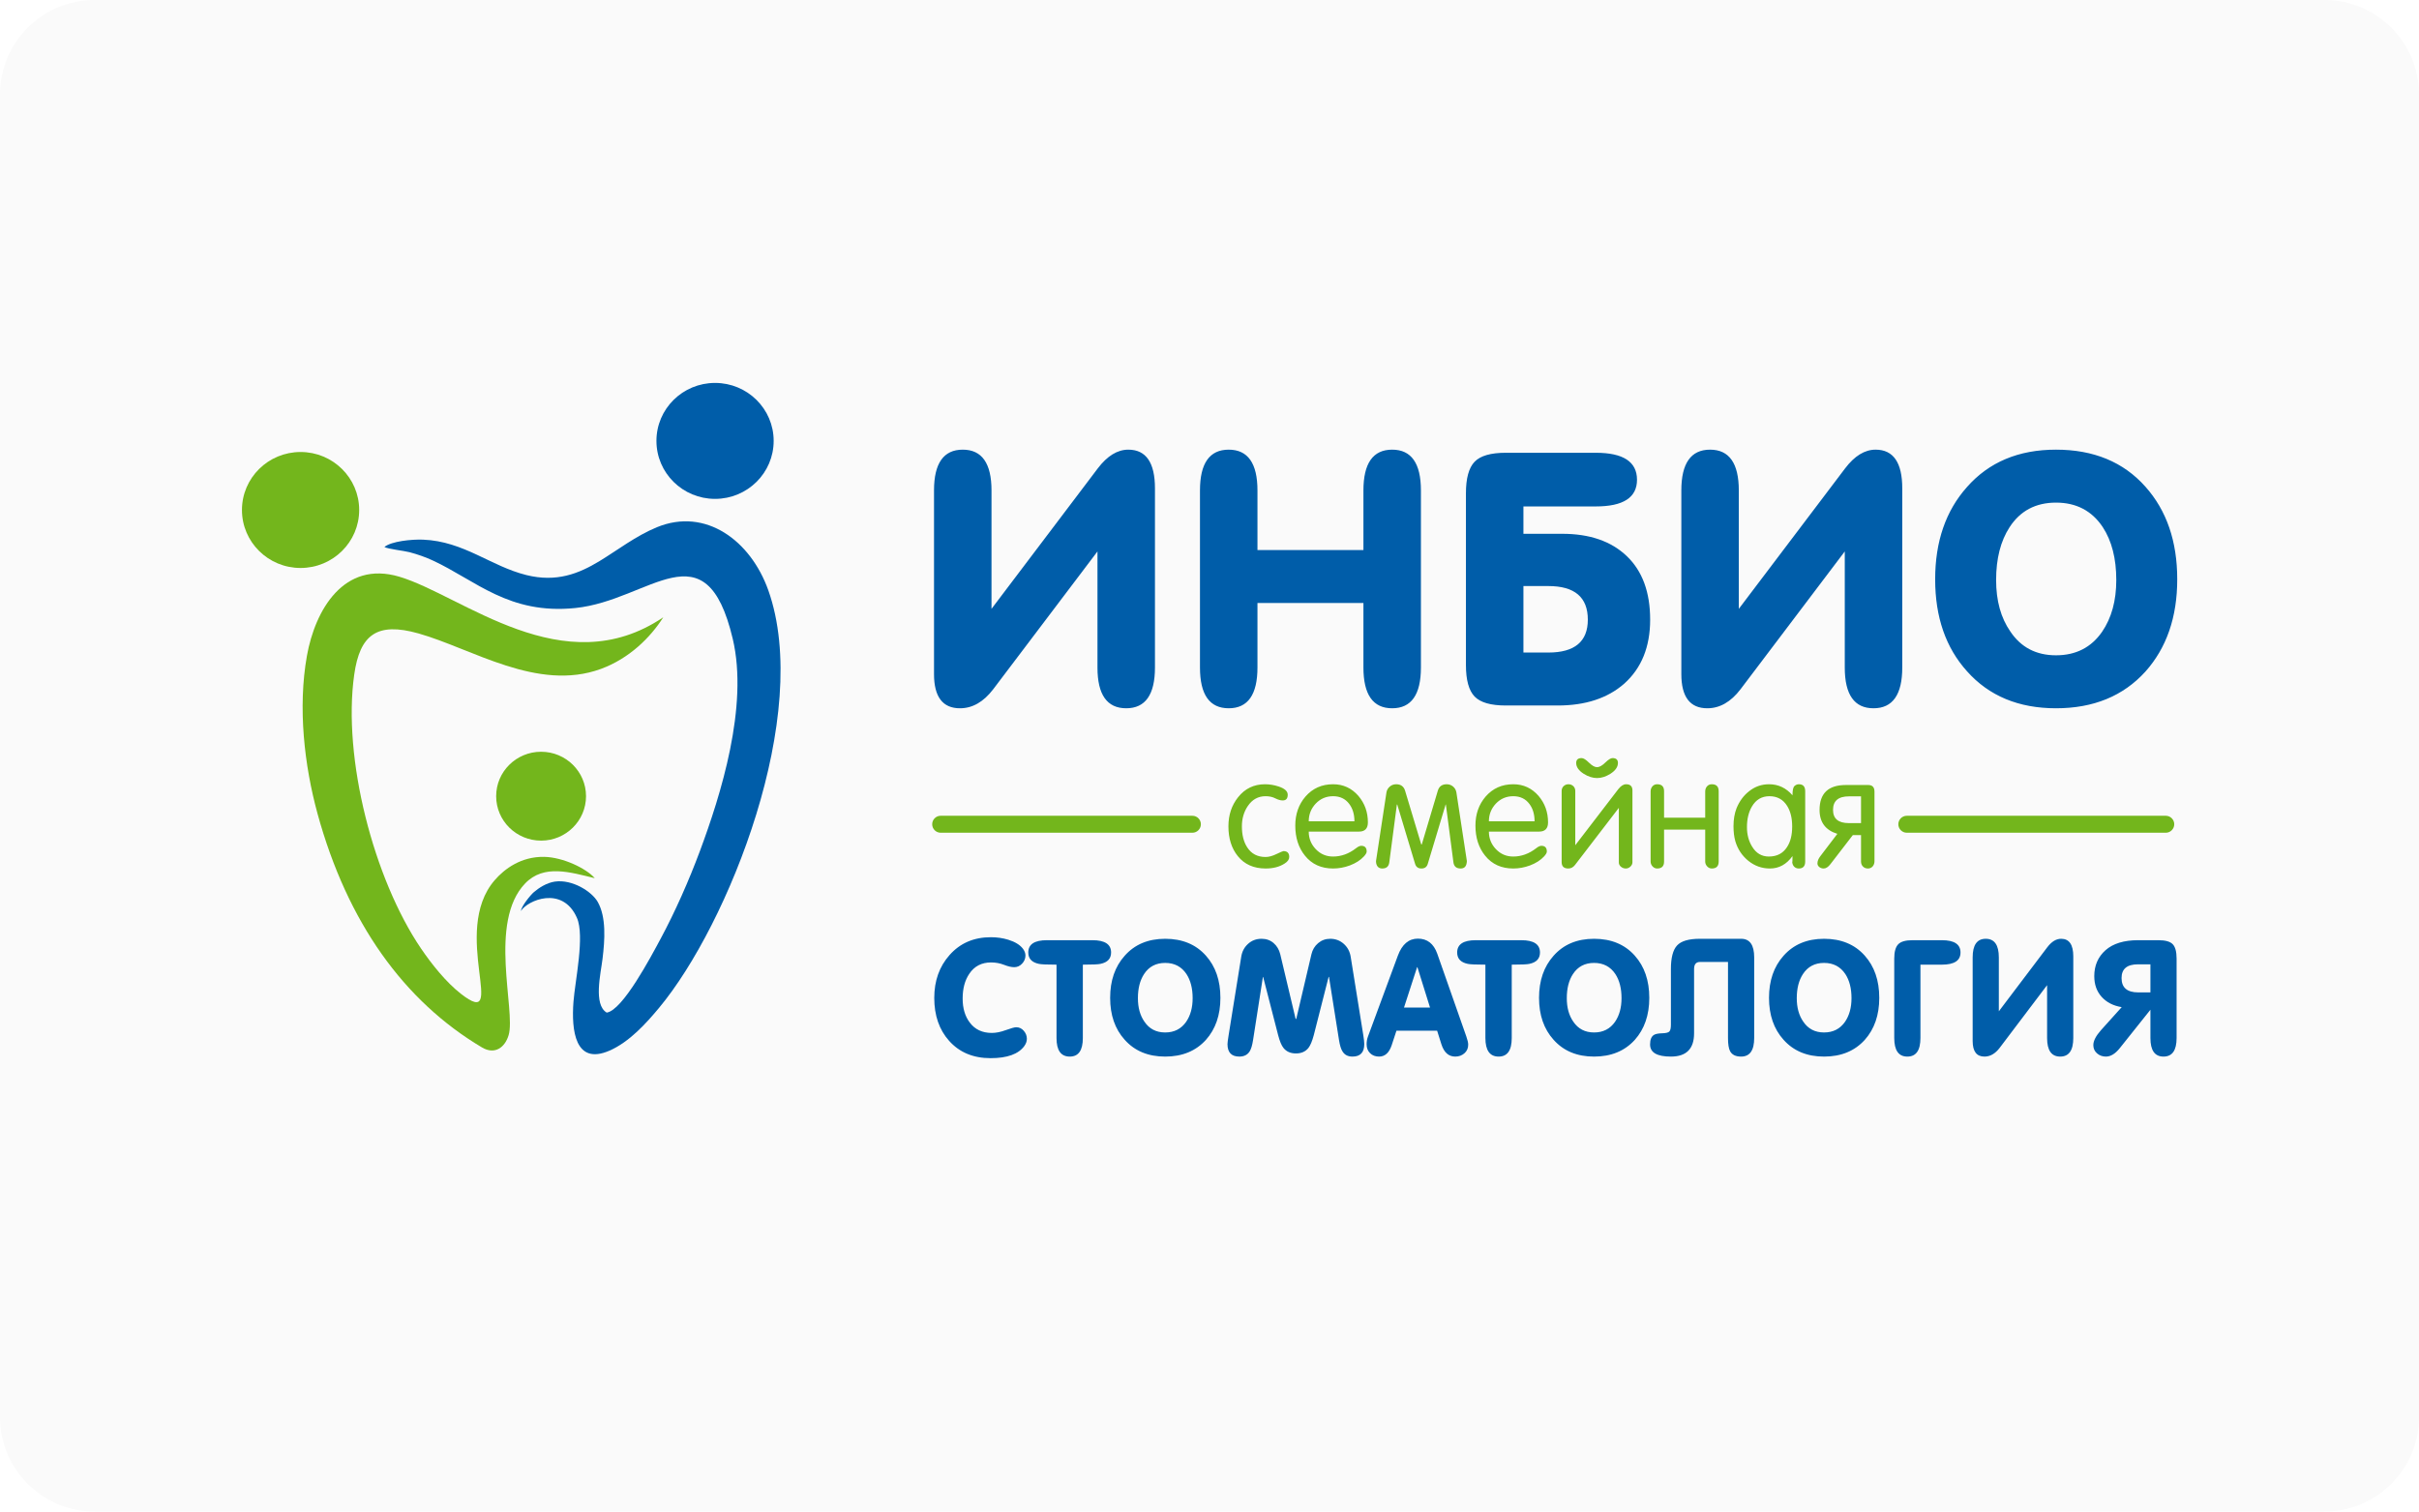
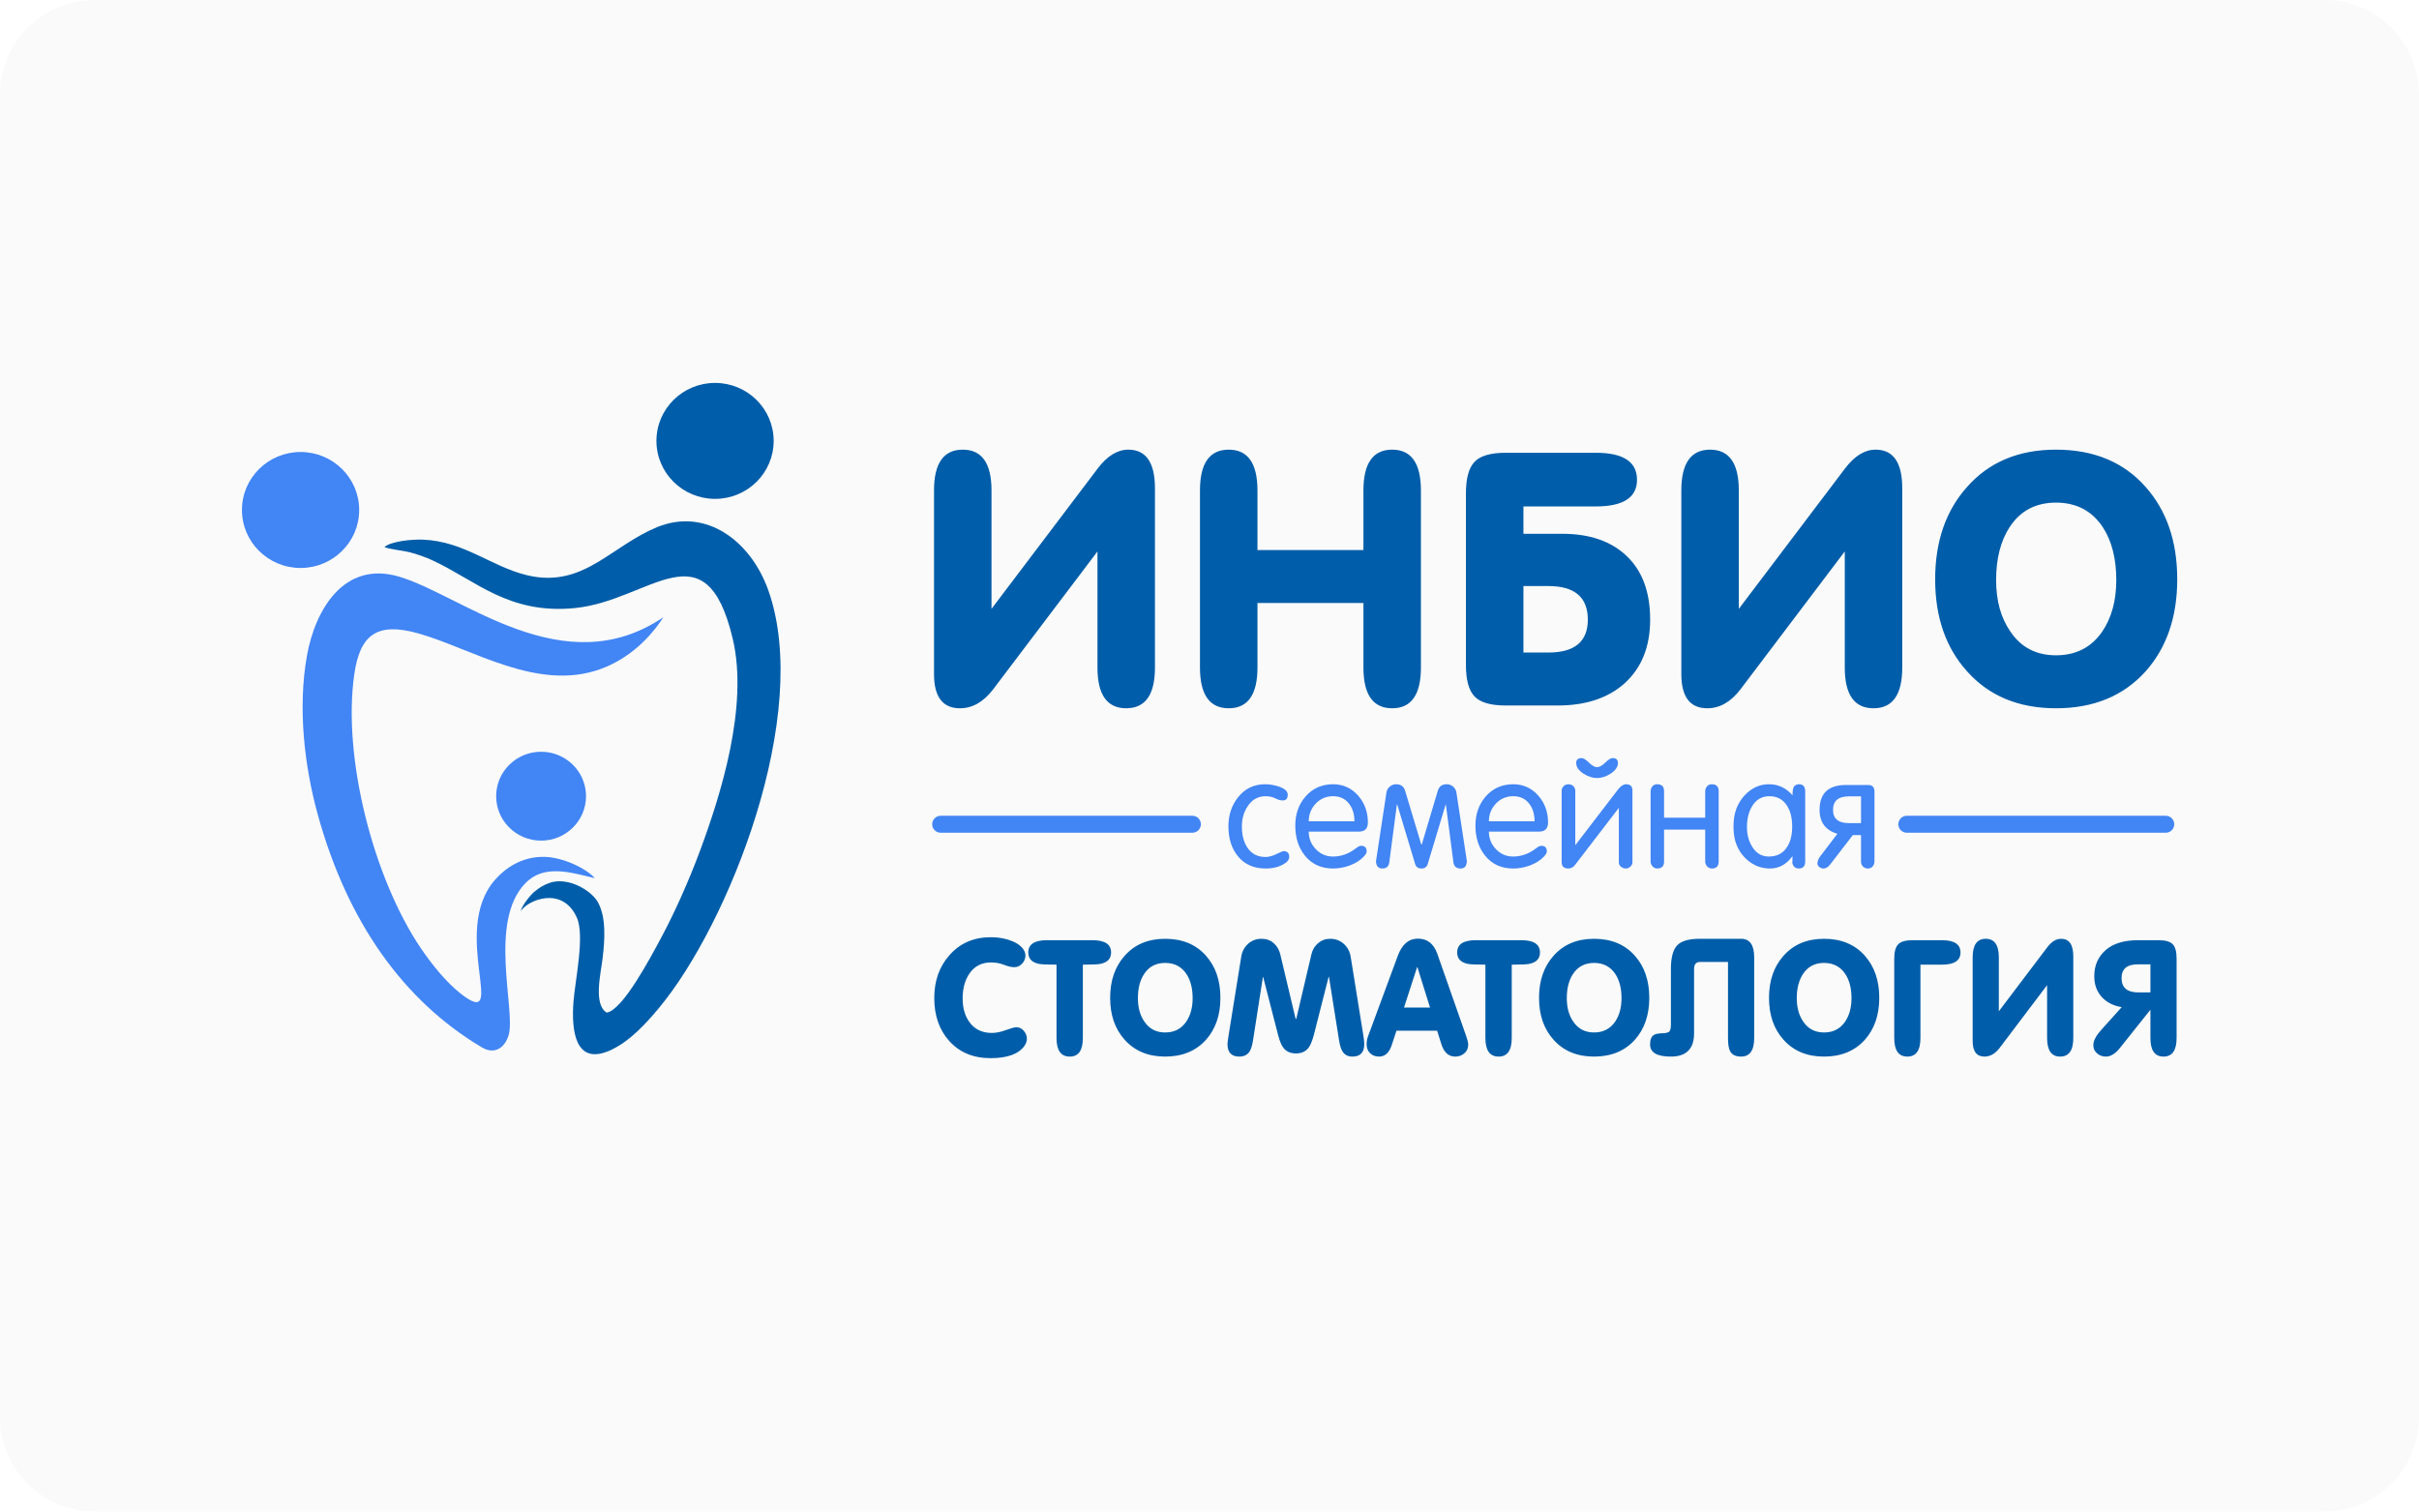
<svg xmlns="http://www.w3.org/2000/svg" width="128" height="80" viewBox="0 0 128 80" fill="none">
  <rect width="128" height="80" rx="5" fill="black" fill-opacity="0.02" />
-   <path fill-rule="evenodd" clip-rule="evenodd" d="M15.905 23.923C17.617 23.923 19.006 25.297 19.006 26.992C19.006 28.687 17.617 30.061 15.905 30.061C14.191 30.061 12.803 28.687 12.803 26.992C12.803 25.297 14.191 23.923 15.905 23.923ZM28.632 39.788C29.945 39.788 31.009 40.841 31.009 42.14C31.009 43.439 29.945 44.492 28.632 44.492C27.319 44.492 26.254 43.439 26.254 42.14C26.254 40.841 27.319 39.788 28.632 39.788ZM31.472 46.479C31.028 45.968 29.795 45.368 28.79 45.351C27.568 45.331 26.692 45.989 26.176 46.586C23.8 49.328 26.955 54.604 24.387 52.597C23.596 51.978 22.839 51.027 22.275 50.197C19.778 46.517 18.116 40.125 18.744 35.703C19.043 33.593 19.946 32.905 22.145 33.526C24.977 34.327 28.44 36.63 31.793 35.405C33.296 34.855 34.415 33.745 35.098 32.67C29.818 36.244 24.474 31.52 21.129 30.523C18.194 29.649 16.674 32.285 16.241 34.708C15.751 37.457 16.104 40.518 16.802 43.067C18.382 48.827 21.375 52.985 25.5 55.436C26.198 55.851 26.73 55.419 26.916 54.779C27.297 53.472 25.823 48.801 27.789 46.756C28.781 45.724 30.172 46.166 31.472 46.479Z" fill="#73B61C" />
+   <path fill-rule="evenodd" clip-rule="evenodd" d="M15.905 23.923C17.617 23.923 19.006 25.297 19.006 26.992C19.006 28.687 17.617 30.061 15.905 30.061C14.191 30.061 12.803 28.687 12.803 26.992C12.803 25.297 14.191 23.923 15.905 23.923ZM28.632 39.788C29.945 39.788 31.009 40.841 31.009 42.14C31.009 43.439 29.945 44.492 28.632 44.492C27.319 44.492 26.254 43.439 26.254 42.14C26.254 40.841 27.319 39.788 28.632 39.788ZM31.472 46.479C31.028 45.968 29.795 45.368 28.79 45.351C27.568 45.331 26.692 45.989 26.176 46.586C23.8 49.328 26.955 54.604 24.387 52.597C23.596 51.978 22.839 51.027 22.275 50.197C19.778 46.517 18.116 40.125 18.744 35.703C19.043 33.593 19.946 32.905 22.145 33.526C24.977 34.327 28.44 36.63 31.793 35.405C33.296 34.855 34.415 33.745 35.098 32.67C29.818 36.244 24.474 31.52 21.129 30.523C18.194 29.649 16.674 32.285 16.241 34.708C15.751 37.457 16.104 40.518 16.802 43.067C18.382 48.827 21.375 52.985 25.5 55.436C26.198 55.851 26.73 55.419 26.916 54.779C27.297 53.472 25.823 48.801 27.789 46.756C28.781 45.724 30.172 46.166 31.472 46.479Z" fill="#4285F4" />
  <path fill-rule="evenodd" clip-rule="evenodd" d="M37.837 20.267C39.549 20.267 40.938 21.64 40.938 23.335C40.938 25.031 39.549 26.404 37.837 26.404C36.123 26.404 34.735 25.031 34.735 23.335C34.735 21.64 36.123 20.267 37.837 20.267ZM20.341 28.95C20.539 29.063 21.374 29.147 21.671 29.226C22.122 29.347 22.528 29.491 22.92 29.674C25.176 30.722 26.932 32.539 30.441 32.181C34.397 31.777 37.344 27.774 38.773 33.811C39.619 37.386 38.134 42.09 37.035 45.044C36.45 46.616 35.718 48.267 34.962 49.674C34.439 50.648 32.947 53.474 32.104 53.594C31.388 53.174 31.789 51.522 31.883 50.745C32.005 49.745 32.086 48.539 31.627 47.733C31.315 47.185 30.281 46.528 29.361 46.66C28.918 46.724 28.507 46.998 28.246 47.221C28.082 47.361 27.596 47.946 27.56 48.222C27.896 47.654 29.765 46.845 30.528 48.579C30.951 49.538 30.43 51.906 30.345 53.02C30.23 54.538 30.431 56.394 32.244 55.61C33.305 55.151 34.204 54.147 34.872 53.345C38.554 48.922 42.986 37.815 40.655 31.243C39.725 28.622 37.347 26.842 34.761 27.904C33.643 28.364 32.681 29.115 31.723 29.697C30.623 30.365 29.448 30.831 27.856 30.437C25.964 29.968 24.552 28.65 22.388 28.562C21.786 28.538 20.711 28.645 20.341 28.95Z" fill="#005DA9" />
-   <path fill-rule="evenodd" clip-rule="evenodd" d="M100.898 43.176H114.601C114.847 43.176 115.049 43.378 115.049 43.625C115.049 43.872 114.847 44.074 114.601 44.074H100.898C100.651 44.074 100.449 43.872 100.449 43.625C100.449 43.379 100.651 43.176 100.898 43.176ZM49.775 43.176H63.095C63.342 43.176 63.544 43.378 63.544 43.625C63.544 43.872 63.342 44.074 63.095 44.074H49.775C49.528 44.074 49.326 43.872 49.326 43.625C49.326 43.379 49.528 43.176 49.775 43.176ZM65.001 43.737C65.001 43.136 65.172 42.621 65.513 42.195C65.876 41.738 66.351 41.508 66.938 41.508C67.178 41.508 67.418 41.548 67.659 41.627C67.979 41.733 68.139 41.878 68.139 42.063C68.139 42.265 68.051 42.365 67.873 42.365C67.756 42.365 67.625 42.327 67.48 42.253C67.336 42.178 67.165 42.141 66.966 42.141C66.575 42.141 66.262 42.314 66.027 42.661C65.818 42.97 65.714 43.328 65.714 43.733C65.714 44.187 65.807 44.558 65.995 44.846C66.214 45.188 66.538 45.358 66.966 45.358C67.137 45.358 67.331 45.306 67.544 45.202C67.759 45.098 67.882 45.046 67.913 45.046C68.118 45.046 68.219 45.15 68.219 45.358C68.219 45.486 68.139 45.601 67.979 45.702C67.707 45.879 67.371 45.967 66.97 45.967C66.341 45.967 65.85 45.748 65.498 45.312C65.167 44.901 65.001 44.376 65.001 43.737ZM70.536 45.334C70.968 45.334 71.375 45.188 71.755 44.893C71.862 44.809 71.953 44.766 72.028 44.766C72.221 44.766 72.317 44.867 72.317 45.07C72.317 45.134 72.269 45.219 72.173 45.326C71.986 45.529 71.735 45.689 71.421 45.807C71.132 45.913 70.839 45.967 70.54 45.967C69.91 45.967 69.414 45.74 69.051 45.288C68.71 44.866 68.539 44.337 68.539 43.697C68.539 43.09 68.718 42.58 69.075 42.163C69.454 41.727 69.942 41.508 70.54 41.508C71.074 41.508 71.519 41.712 71.877 42.122C72.213 42.517 72.381 42.984 72.381 43.527C72.381 43.851 72.224 44.014 71.908 44.014H69.251C69.251 44.374 69.376 44.685 69.625 44.945C69.873 45.205 70.177 45.334 70.536 45.334ZM69.251 43.469H71.669C71.669 43.1 71.578 42.794 71.395 42.551C71.191 42.278 70.906 42.141 70.54 42.141C70.176 42.141 69.869 42.272 69.622 42.531C69.376 42.793 69.251 43.105 69.251 43.469ZM75.215 45.967C75.038 45.967 74.926 45.884 74.878 45.718L73.934 42.581H73.915L73.514 45.638C73.487 45.857 73.363 45.967 73.143 45.967C72.967 45.967 72.859 45.874 72.821 45.692C72.811 45.63 72.808 45.586 72.813 45.558L73.365 41.932C73.387 41.812 73.446 41.711 73.542 41.63C73.638 41.548 73.75 41.508 73.878 41.508C74.123 41.508 74.281 41.623 74.35 41.852L75.205 44.694L75.232 44.696L76.082 41.846C76.151 41.62 76.307 41.508 76.553 41.508C76.68 41.508 76.791 41.548 76.887 41.628C76.983 41.708 77.042 41.812 77.064 41.939L77.616 45.558C77.621 45.58 77.618 45.617 77.608 45.67C77.581 45.868 77.474 45.967 77.29 45.967C77.062 45.967 76.935 45.857 76.907 45.64L76.507 42.582L76.495 42.581L75.551 45.718C75.503 45.884 75.391 45.967 75.215 45.967ZM80.069 45.334C80.501 45.334 80.908 45.188 81.288 44.893C81.395 44.809 81.486 44.766 81.56 44.766C81.754 44.766 81.85 44.867 81.85 45.07C81.85 45.134 81.802 45.219 81.706 45.326C81.519 45.529 81.268 45.689 80.953 45.807C80.665 45.913 80.372 45.967 80.073 45.967C79.443 45.967 78.947 45.74 78.584 45.288C78.243 44.866 78.072 44.337 78.072 43.697C78.072 43.09 78.251 42.58 78.608 42.163C78.987 41.727 79.475 41.508 80.073 41.508C80.607 41.508 81.052 41.712 81.41 42.122C81.746 42.517 81.914 42.984 81.914 43.527C81.914 43.851 81.757 44.014 81.44 44.014H78.784C78.784 44.374 78.909 44.685 79.158 44.945C79.406 45.205 79.71 45.334 80.069 45.334ZM78.784 43.469H81.201C81.201 43.1 81.111 42.794 80.928 42.551C80.724 42.278 80.439 42.141 80.073 42.141C79.709 42.141 79.402 42.272 79.155 42.531C78.909 42.793 78.784 43.105 78.784 43.469ZM83.355 44.735L85.638 41.759C85.772 41.592 85.907 41.508 86.045 41.508C86.268 41.508 86.38 41.618 86.38 41.837V45.63C86.38 45.721 86.344 45.8 86.272 45.867C86.2 45.933 86.119 45.967 86.028 45.967C85.932 45.967 85.847 45.936 85.772 45.874C85.697 45.813 85.66 45.737 85.66 45.647V42.757L83.339 45.782C83.243 45.905 83.125 45.967 82.987 45.967C82.752 45.967 82.634 45.855 82.634 45.63V41.86C82.634 41.759 82.669 41.675 82.738 41.608C82.808 41.542 82.893 41.508 82.995 41.508C83.096 41.508 83.181 41.542 83.251 41.608C83.32 41.675 83.355 41.759 83.355 41.86V44.735ZM83.403 40.38C83.403 40.209 83.499 40.123 83.691 40.123C83.787 40.123 83.916 40.203 84.079 40.364C84.242 40.524 84.385 40.604 84.507 40.604C84.63 40.604 84.774 40.524 84.939 40.364C85.105 40.203 85.233 40.123 85.324 40.123C85.516 40.123 85.612 40.209 85.612 40.38C85.612 40.593 85.478 40.785 85.212 40.956C84.972 41.105 84.737 41.18 84.507 41.18C84.278 41.18 84.043 41.105 83.803 40.956C83.536 40.785 83.403 40.593 83.403 40.38ZM90.23 43.909H88.053V45.6C88.053 45.844 87.932 45.967 87.689 45.967C87.594 45.967 87.513 45.929 87.443 45.855C87.376 45.78 87.341 45.694 87.341 45.598V41.891C87.341 41.786 87.373 41.695 87.436 41.62C87.499 41.546 87.584 41.508 87.689 41.508C87.932 41.508 88.053 41.631 88.053 41.875V43.277H90.23V41.891C90.23 41.784 90.262 41.694 90.325 41.62C90.389 41.546 90.473 41.508 90.578 41.508C90.821 41.508 90.943 41.631 90.943 41.876V45.598C90.943 45.844 90.821 45.967 90.578 45.967C90.484 45.967 90.402 45.929 90.333 45.855C90.265 45.781 90.23 45.696 90.23 45.6V43.909ZM92.439 43.777C92.439 44.17 92.53 44.514 92.713 44.81C92.926 45.16 93.221 45.334 93.596 45.334C94.024 45.334 94.346 45.167 94.559 44.834C94.742 44.558 94.832 44.195 94.832 43.745C94.832 43.305 94.745 42.942 94.567 42.657C94.354 42.313 94.04 42.141 93.628 42.141C93.226 42.141 92.918 42.321 92.705 42.681C92.527 42.982 92.439 43.348 92.439 43.777ZM94.849 42.093C94.849 41.83 94.883 41.666 94.953 41.603C95.022 41.54 95.099 41.508 95.185 41.508C95.409 41.508 95.521 41.631 95.521 41.876V45.598C95.521 45.844 95.407 45.967 95.181 45.967C95.089 45.967 95.011 45.937 94.946 45.879C94.881 45.82 94.843 45.732 94.832 45.614C94.843 45.663 94.849 45.561 94.849 45.31C94.532 45.748 94.135 45.967 93.657 45.967C93.229 45.967 92.846 45.831 92.511 45.56C92.177 45.288 91.947 44.941 91.823 44.52C91.759 44.296 91.727 44.033 91.727 43.73C91.727 43.372 91.78 43.056 91.888 42.778C92.043 42.401 92.266 42.099 92.555 41.876C92.861 41.631 93.213 41.508 93.609 41.508C94.098 41.508 94.511 41.703 94.849 42.093ZM98.859 41.548C99.077 41.548 99.187 41.666 99.187 41.901V45.583C99.187 45.689 99.155 45.78 99.092 45.855C99.028 45.929 98.944 45.967 98.839 45.967C98.733 45.967 98.647 45.932 98.577 45.862C98.509 45.793 98.475 45.705 98.475 45.598V44.198H98.042L96.858 45.734C96.74 45.889 96.62 45.967 96.498 45.967C96.412 45.967 96.336 45.941 96.269 45.891C96.203 45.84 96.169 45.775 96.169 45.696C96.169 45.573 96.221 45.445 96.324 45.312L97.223 44.132C96.595 43.94 96.281 43.519 96.281 42.868C96.281 41.989 96.746 41.548 97.674 41.548H98.859ZM98.475 43.565V42.149H97.835C97.274 42.149 96.994 42.388 96.994 42.865C96.994 43.332 97.274 43.565 97.835 43.565H98.475Z" fill="#73B61C" />
+   <path fill-rule="evenodd" clip-rule="evenodd" d="M100.898 43.176H114.601C114.847 43.176 115.049 43.378 115.049 43.625C115.049 43.872 114.847 44.074 114.601 44.074H100.898C100.651 44.074 100.449 43.872 100.449 43.625C100.449 43.379 100.651 43.176 100.898 43.176ZM49.775 43.176H63.095C63.342 43.176 63.544 43.378 63.544 43.625C63.544 43.872 63.342 44.074 63.095 44.074H49.775C49.528 44.074 49.326 43.872 49.326 43.625C49.326 43.379 49.528 43.176 49.775 43.176ZM65.001 43.737C65.001 43.136 65.172 42.621 65.513 42.195C65.876 41.738 66.351 41.508 66.938 41.508C67.178 41.508 67.418 41.548 67.659 41.627C67.979 41.733 68.139 41.878 68.139 42.063C68.139 42.265 68.051 42.365 67.873 42.365C67.756 42.365 67.625 42.327 67.48 42.253C67.336 42.178 67.165 42.141 66.966 42.141C66.575 42.141 66.262 42.314 66.027 42.661C65.818 42.97 65.714 43.328 65.714 43.733C65.714 44.187 65.807 44.558 65.995 44.846C66.214 45.188 66.538 45.358 66.966 45.358C67.137 45.358 67.331 45.306 67.544 45.202C67.759 45.098 67.882 45.046 67.913 45.046C68.118 45.046 68.219 45.15 68.219 45.358C68.219 45.486 68.139 45.601 67.979 45.702C67.707 45.879 67.371 45.967 66.97 45.967C66.341 45.967 65.85 45.748 65.498 45.312C65.167 44.901 65.001 44.376 65.001 43.737ZM70.536 45.334C70.968 45.334 71.375 45.188 71.755 44.893C71.862 44.809 71.953 44.766 72.028 44.766C72.221 44.766 72.317 44.867 72.317 45.07C72.317 45.134 72.269 45.219 72.173 45.326C71.986 45.529 71.735 45.689 71.421 45.807C71.132 45.913 70.839 45.967 70.54 45.967C69.91 45.967 69.414 45.74 69.051 45.288C68.71 44.866 68.539 44.337 68.539 43.697C68.539 43.09 68.718 42.58 69.075 42.163C69.454 41.727 69.942 41.508 70.54 41.508C71.074 41.508 71.519 41.712 71.877 42.122C72.213 42.517 72.381 42.984 72.381 43.527C72.381 43.851 72.224 44.014 71.908 44.014H69.251C69.251 44.374 69.376 44.685 69.625 44.945C69.873 45.205 70.177 45.334 70.536 45.334ZM69.251 43.469H71.669C71.669 43.1 71.578 42.794 71.395 42.551C71.191 42.278 70.906 42.141 70.54 42.141C70.176 42.141 69.869 42.272 69.622 42.531C69.376 42.793 69.251 43.105 69.251 43.469ZM75.215 45.967C75.038 45.967 74.926 45.884 74.878 45.718L73.934 42.581H73.915L73.514 45.638C73.487 45.857 73.363 45.967 73.143 45.967C72.967 45.967 72.859 45.874 72.821 45.692C72.811 45.63 72.808 45.586 72.813 45.558L73.365 41.932C73.387 41.812 73.446 41.711 73.542 41.63C73.638 41.548 73.75 41.508 73.878 41.508C74.123 41.508 74.281 41.623 74.35 41.852L75.205 44.694L75.232 44.696L76.082 41.846C76.151 41.62 76.307 41.508 76.553 41.508C76.68 41.508 76.791 41.548 76.887 41.628C76.983 41.708 77.042 41.812 77.064 41.939L77.616 45.558C77.621 45.58 77.618 45.617 77.608 45.67C77.581 45.868 77.474 45.967 77.29 45.967C77.062 45.967 76.935 45.857 76.907 45.64L76.507 42.582L76.495 42.581L75.551 45.718C75.503 45.884 75.391 45.967 75.215 45.967ZM80.069 45.334C80.501 45.334 80.908 45.188 81.288 44.893C81.395 44.809 81.486 44.766 81.56 44.766C81.754 44.766 81.85 44.867 81.85 45.07C81.85 45.134 81.802 45.219 81.706 45.326C81.519 45.529 81.268 45.689 80.953 45.807C80.665 45.913 80.372 45.967 80.073 45.967C79.443 45.967 78.947 45.74 78.584 45.288C78.243 44.866 78.072 44.337 78.072 43.697C78.072 43.09 78.251 42.58 78.608 42.163C78.987 41.727 79.475 41.508 80.073 41.508C80.607 41.508 81.052 41.712 81.41 42.122C81.746 42.517 81.914 42.984 81.914 43.527C81.914 43.851 81.757 44.014 81.44 44.014H78.784C78.784 44.374 78.909 44.685 79.158 44.945C79.406 45.205 79.71 45.334 80.069 45.334ZM78.784 43.469H81.201C81.201 43.1 81.111 42.794 80.928 42.551C80.724 42.278 80.439 42.141 80.073 42.141C79.709 42.141 79.402 42.272 79.155 42.531C78.909 42.793 78.784 43.105 78.784 43.469ZM83.355 44.735L85.638 41.759C85.772 41.592 85.907 41.508 86.045 41.508C86.268 41.508 86.38 41.618 86.38 41.837V45.63C86.38 45.721 86.344 45.8 86.272 45.867C86.2 45.933 86.119 45.967 86.028 45.967C85.932 45.967 85.847 45.936 85.772 45.874C85.697 45.813 85.66 45.737 85.66 45.647V42.757L83.339 45.782C83.243 45.905 83.125 45.967 82.987 45.967C82.752 45.967 82.634 45.855 82.634 45.63V41.86C82.634 41.759 82.669 41.675 82.738 41.608C82.808 41.542 82.893 41.508 82.995 41.508C83.096 41.508 83.181 41.542 83.251 41.608C83.32 41.675 83.355 41.759 83.355 41.86V44.735ZM83.403 40.38C83.403 40.209 83.499 40.123 83.691 40.123C83.787 40.123 83.916 40.203 84.079 40.364C84.242 40.524 84.385 40.604 84.507 40.604C84.63 40.604 84.774 40.524 84.939 40.364C85.105 40.203 85.233 40.123 85.324 40.123C85.516 40.123 85.612 40.209 85.612 40.38C85.612 40.593 85.478 40.785 85.212 40.956C84.972 41.105 84.737 41.18 84.507 41.18C84.278 41.18 84.043 41.105 83.803 40.956C83.536 40.785 83.403 40.593 83.403 40.38ZM90.23 43.909H88.053V45.6C88.053 45.844 87.932 45.967 87.689 45.967C87.594 45.967 87.513 45.929 87.443 45.855C87.376 45.78 87.341 45.694 87.341 45.598V41.891C87.341 41.786 87.373 41.695 87.436 41.62C87.499 41.546 87.584 41.508 87.689 41.508C87.932 41.508 88.053 41.631 88.053 41.875V43.277H90.23V41.891C90.23 41.784 90.262 41.694 90.325 41.62C90.389 41.546 90.473 41.508 90.578 41.508C90.821 41.508 90.943 41.631 90.943 41.876V45.598C90.943 45.844 90.821 45.967 90.578 45.967C90.484 45.967 90.402 45.929 90.333 45.855C90.265 45.781 90.23 45.696 90.23 45.6V43.909ZM92.439 43.777C92.439 44.17 92.53 44.514 92.713 44.81C92.926 45.16 93.221 45.334 93.596 45.334C94.024 45.334 94.346 45.167 94.559 44.834C94.742 44.558 94.832 44.195 94.832 43.745C94.832 43.305 94.745 42.942 94.567 42.657C94.354 42.313 94.04 42.141 93.628 42.141C93.226 42.141 92.918 42.321 92.705 42.681C92.527 42.982 92.439 43.348 92.439 43.777ZM94.849 42.093C94.849 41.83 94.883 41.666 94.953 41.603C95.022 41.54 95.099 41.508 95.185 41.508C95.409 41.508 95.521 41.631 95.521 41.876V45.598C95.521 45.844 95.407 45.967 95.181 45.967C95.089 45.967 95.011 45.937 94.946 45.879C94.881 45.82 94.843 45.732 94.832 45.614C94.843 45.663 94.849 45.561 94.849 45.31C94.532 45.748 94.135 45.967 93.657 45.967C93.229 45.967 92.846 45.831 92.511 45.56C92.177 45.288 91.947 44.941 91.823 44.52C91.759 44.296 91.727 44.033 91.727 43.73C91.727 43.372 91.78 43.056 91.888 42.778C92.043 42.401 92.266 42.099 92.555 41.876C92.861 41.631 93.213 41.508 93.609 41.508C94.098 41.508 94.511 41.703 94.849 42.093ZM98.859 41.548C99.077 41.548 99.187 41.666 99.187 41.901V45.583C99.187 45.689 99.155 45.78 99.092 45.855C99.028 45.929 98.944 45.967 98.839 45.967C98.733 45.967 98.647 45.932 98.577 45.862C98.509 45.793 98.475 45.705 98.475 45.598V44.198H98.042L96.858 45.734C96.74 45.889 96.62 45.967 96.498 45.967C96.412 45.967 96.336 45.941 96.269 45.891C96.203 45.84 96.169 45.775 96.169 45.696C96.169 45.573 96.221 45.445 96.324 45.312L97.223 44.132C96.595 43.94 96.281 43.519 96.281 42.868C96.281 41.989 96.746 41.548 97.674 41.548H98.859ZM98.475 43.565V42.149H97.835C97.274 42.149 96.994 42.388 96.994 42.865C96.994 43.332 97.274 43.565 97.835 43.565H98.475Z" fill="#4285F4" />
  <path fill-rule="evenodd" clip-rule="evenodd" d="M52.416 56.005C51.498 56.005 50.766 55.699 50.221 55.087C49.698 54.503 49.436 53.746 49.436 52.817C49.436 51.91 49.706 51.153 50.246 50.547C50.802 49.918 51.531 49.604 52.433 49.604C52.755 49.604 53.061 49.648 53.351 49.737C53.712 49.849 53.971 50.007 54.127 50.213C54.216 50.33 54.261 50.45 54.261 50.572C54.261 50.733 54.202 50.877 54.085 51.002C53.968 51.127 53.829 51.19 53.668 51.19C53.518 51.19 53.337 51.148 53.125 51.064C52.914 50.981 52.686 50.939 52.441 50.939C51.94 50.939 51.556 51.139 51.289 51.54C51.055 51.885 50.938 52.322 50.938 52.85C50.938 53.368 51.064 53.791 51.314 54.119C51.587 54.486 51.976 54.67 52.483 54.67C52.705 54.67 52.953 54.62 53.225 54.52C53.498 54.42 53.682 54.369 53.776 54.369C53.932 54.369 54.064 54.432 54.173 54.557C54.281 54.682 54.336 54.823 54.336 54.979C54.336 55.112 54.291 55.24 54.202 55.363C53.89 55.791 53.295 56.005 52.416 56.005ZM58.072 29.186L52.556 36.479C52.043 37.151 51.457 37.487 50.797 37.487C49.881 37.487 49.423 36.882 49.423 35.676V25.958C49.423 24.52 49.93 23.799 50.944 23.799C51.958 23.799 52.465 24.52 52.465 25.961V32.225L58.09 24.788C58.591 24.129 59.129 23.799 59.703 23.799C60.643 23.799 61.114 24.483 61.114 25.848V35.328C61.114 36.766 60.607 37.487 59.593 37.487C58.579 37.487 58.072 36.769 58.072 35.331V29.186ZM66.538 31.916V35.325C66.538 36.766 66.031 37.487 65.017 37.487C64.003 37.487 63.496 36.766 63.496 35.328V25.958C63.496 24.52 64.003 23.799 65.017 23.799C66.031 23.799 66.538 24.52 66.538 25.961V29.113H72.145V25.961C72.145 24.52 72.652 23.799 73.666 23.799C74.68 23.799 75.187 24.52 75.187 25.958V35.328C75.187 36.766 74.68 37.487 73.666 37.487C72.652 37.487 72.145 36.766 72.145 35.325V31.916H66.538ZM80.611 31.018V34.537H81.93C83.323 34.537 84.019 33.956 84.019 32.796C84.019 31.611 83.323 31.018 81.93 31.018H80.611ZM80.611 28.252H82.663C84.117 28.252 85.256 28.645 86.08 29.433C86.905 30.221 87.317 31.342 87.317 32.796C87.317 34.237 86.859 35.367 85.943 36.186C85.063 36.956 83.891 37.34 82.425 37.34H79.676C78.882 37.34 78.332 37.181 78.027 36.864C77.722 36.546 77.569 35.99 77.569 35.196V26.108C77.569 25.314 77.722 24.758 78.027 24.44C78.332 24.122 78.882 23.964 79.676 23.964H84.441C85.894 23.964 86.621 24.44 86.621 25.393C86.621 26.334 85.894 26.804 84.441 26.804H80.611V28.252ZM97.615 29.186L92.1 36.479C91.587 37.151 91.001 37.487 90.341 37.487C89.425 37.487 88.967 36.882 88.967 35.676V25.958C88.967 24.52 89.474 23.799 90.487 23.799C91.501 23.799 92.008 24.52 92.008 25.961V32.225L97.634 24.788C98.135 24.129 98.672 23.799 99.246 23.799C100.187 23.799 100.657 24.483 100.657 25.848V35.328C100.657 36.766 100.15 37.487 99.136 37.487C98.123 37.487 97.615 36.769 97.615 35.331V29.186ZM102.398 30.661C102.398 28.661 102.96 27.033 104.084 25.775C105.245 24.458 106.814 23.799 108.793 23.799C110.785 23.799 112.36 24.452 113.521 25.756C114.645 27.015 115.207 28.648 115.207 30.661C115.207 32.662 114.645 34.289 113.521 35.548C112.348 36.84 110.772 37.487 108.793 37.487C106.814 37.487 105.245 36.833 104.084 35.529C102.96 34.283 102.398 32.662 102.398 30.661ZM105.623 30.698C105.623 31.794 105.874 32.701 106.375 33.422C106.936 34.262 107.743 34.683 108.793 34.683C109.844 34.683 110.656 34.268 111.23 33.44C111.731 32.707 111.982 31.794 111.982 30.698C111.982 29.565 111.744 28.63 111.267 27.9C110.693 27.036 109.868 26.602 108.793 26.602C107.718 26.602 106.9 27.036 106.338 27.9C105.862 28.63 105.623 29.565 105.623 30.698ZM55.905 51.056C55.404 51.056 55.092 51.042 54.97 51.014C54.597 50.936 54.411 50.736 54.411 50.413C54.411 49.979 54.739 49.762 55.395 49.762H57.808C58.464 49.762 58.793 49.979 58.793 50.413C58.793 50.736 58.606 50.936 58.233 51.014C58.111 51.042 57.799 51.056 57.298 51.056V54.938C57.298 55.594 57.068 55.922 56.606 55.922C56.138 55.922 55.905 55.594 55.905 54.938V51.056ZM58.743 52.813C58.743 51.902 58.998 51.16 59.511 50.587C60.039 49.988 60.754 49.687 61.656 49.687C62.562 49.687 63.28 49.985 63.809 50.579C64.321 51.152 64.577 51.896 64.577 52.813C64.577 53.724 64.321 54.465 63.809 55.039C63.275 55.627 62.557 55.922 61.656 55.922C60.754 55.922 60.039 55.624 59.511 55.03C58.998 54.463 58.743 53.724 58.743 52.813ZM60.212 52.83C60.212 53.329 60.326 53.742 60.554 54.07C60.81 54.453 61.177 54.645 61.656 54.645C62.134 54.645 62.504 54.456 62.766 54.079C62.994 53.745 63.108 53.329 63.108 52.83C63.108 52.313 62.999 51.888 62.782 51.555C62.521 51.162 62.145 50.964 61.656 50.964C61.166 50.964 60.793 51.162 60.537 51.555C60.32 51.888 60.212 52.313 60.212 52.83ZM68.557 53.927H68.591L69.394 50.505C69.45 50.266 69.568 50.07 69.749 49.917C69.93 49.764 70.143 49.687 70.387 49.687C70.664 49.687 70.903 49.776 71.104 49.954C71.304 50.132 71.427 50.361 71.471 50.639L72.139 54.795C72.172 55 72.189 55.154 72.189 55.26C72.189 55.701 71.981 55.922 71.566 55.922C71.321 55.922 71.144 55.829 71.033 55.641C70.956 55.519 70.895 55.318 70.851 55.036L70.323 51.706L70.302 51.707L69.518 54.787C69.434 55.101 69.34 55.328 69.234 55.465C69.078 55.659 68.859 55.755 68.575 55.755C68.291 55.755 68.071 55.659 67.915 55.465C67.81 55.334 67.715 55.107 67.632 54.787L66.839 51.707H66.826L66.307 55.037C66.263 55.324 66.201 55.528 66.124 55.649C66.007 55.831 65.825 55.922 65.58 55.922C65.161 55.922 64.952 55.701 64.952 55.26C64.952 55.193 64.972 55.038 65.011 54.795L65.679 50.639C65.723 50.36 65.844 50.132 66.042 49.954C66.238 49.776 66.476 49.687 66.754 49.687C67.003 49.687 67.216 49.762 67.391 49.912C67.565 50.062 67.683 50.26 67.744 50.506L68.557 53.927ZM75.027 49.679C75.522 49.679 75.864 49.946 76.053 50.479L77.589 54.855C77.656 55.044 77.689 55.189 77.689 55.289C77.689 55.477 77.623 55.63 77.489 55.747C77.355 55.864 77.194 55.922 77.005 55.922C76.654 55.922 76.409 55.704 76.27 55.267L76.045 54.553H73.892L73.641 55.317C73.507 55.72 73.285 55.922 72.973 55.922C72.779 55.922 72.62 55.862 72.498 55.742C72.375 55.623 72.314 55.466 72.314 55.272C72.314 55.128 72.336 54.994 72.381 54.872L73.967 50.579C74.189 49.979 74.543 49.679 75.027 49.679ZM74.985 51.19L74.292 53.326H75.669L75.002 51.19H74.985ZM78.599 51.056C78.098 51.056 77.787 51.042 77.664 51.014C77.291 50.936 77.105 50.736 77.105 50.413C77.105 49.979 77.433 49.762 78.09 49.762H80.502C81.159 49.762 81.487 49.979 81.487 50.413C81.487 50.736 81.3 50.936 80.928 51.014C80.805 51.042 80.494 51.056 79.993 51.056V54.938C79.993 55.594 79.762 55.922 79.3 55.922C78.833 55.922 78.599 55.594 78.599 54.938V51.056ZM81.437 52.813C81.437 51.902 81.693 51.16 82.205 50.587C82.733 49.988 83.448 49.687 84.35 49.687C85.257 49.687 85.975 49.985 86.503 50.579C87.015 51.152 87.271 51.896 87.271 52.813C87.271 53.724 87.015 54.465 86.503 55.039C85.969 55.627 85.251 55.922 84.35 55.922C83.448 55.922 82.733 55.624 82.205 55.03C81.693 54.463 81.437 53.724 81.437 52.813ZM82.906 52.83C82.906 53.329 83.02 53.742 83.248 54.07C83.504 54.453 83.871 54.645 84.35 54.645C84.828 54.645 85.198 54.456 85.46 54.079C85.688 53.745 85.802 53.329 85.802 52.83C85.802 52.313 85.694 51.888 85.477 51.555C85.215 51.162 84.839 50.964 84.35 50.964C83.86 50.964 83.487 51.162 83.231 51.555C83.014 51.888 82.906 52.313 82.906 52.83ZM91.436 50.914H89.95C89.745 50.914 89.641 51.039 89.641 51.29V54.688C89.641 55.51 89.233 55.922 88.415 55.922C87.68 55.922 87.313 55.708 87.313 55.281C87.313 55.025 87.382 54.855 87.522 54.772C87.605 54.721 87.752 54.694 87.964 54.688C88.153 54.682 88.275 54.652 88.331 54.596C88.387 54.541 88.415 54.418 88.415 54.23V51.287C88.415 50.693 88.523 50.277 88.74 50.042C88.957 49.805 89.36 49.687 89.95 49.687H92.129C92.591 49.687 92.822 50.016 92.822 50.671V54.938C92.822 55.594 92.591 55.922 92.129 55.922C91.84 55.922 91.645 55.825 91.544 55.63C91.472 55.491 91.436 55.261 91.436 54.938V50.914ZM93.606 52.813C93.606 51.902 93.862 51.16 94.374 50.587C94.903 49.988 95.618 49.687 96.519 49.687C97.426 49.687 98.144 49.985 98.672 50.579C99.184 51.152 99.44 51.896 99.44 52.813C99.44 53.724 99.184 54.465 98.672 55.039C98.138 55.627 97.421 55.922 96.519 55.922C95.618 55.922 94.903 55.624 94.374 55.03C93.862 54.463 93.606 53.724 93.606 52.813ZM95.075 52.83C95.075 53.329 95.189 53.742 95.417 54.07C95.673 54.453 96.04 54.645 96.519 54.645C96.998 54.645 97.368 54.456 97.629 54.079C97.857 53.745 97.971 53.329 97.971 52.83C97.971 52.313 97.863 51.888 97.646 51.555C97.384 51.162 97.009 50.964 96.519 50.964C96.029 50.964 95.657 51.162 95.401 51.555C95.184 51.888 95.075 52.313 95.075 52.83ZM100.233 54.938V50.737C100.233 50.376 100.303 50.124 100.442 49.979C100.581 49.835 100.832 49.762 101.193 49.762H102.754C103.411 49.762 103.739 49.979 103.739 50.413C103.739 50.842 103.411 51.056 102.754 51.056H101.619V54.938C101.619 55.594 101.388 55.922 100.926 55.922C100.464 55.922 100.233 55.594 100.233 54.938ZM108.321 52.141L105.809 55.463C105.575 55.769 105.308 55.922 105.007 55.922C104.59 55.922 104.382 55.647 104.382 55.097V50.671C104.382 50.016 104.612 49.687 105.074 49.687C105.536 49.687 105.767 50.016 105.767 50.672V53.525L108.329 50.138C108.557 49.837 108.802 49.687 109.064 49.687C109.492 49.687 109.707 49.999 109.707 50.621V54.938C109.707 55.594 109.476 55.922 109.014 55.922C108.552 55.922 108.321 55.595 108.321 54.94V52.141ZM113.788 52.525V51.039H113.129C112.55 51.039 112.261 51.281 112.261 51.766C112.261 52.272 112.556 52.525 113.145 52.525H113.788ZM115.173 50.737V54.938C115.173 55.594 114.943 55.922 114.481 55.922C114.019 55.922 113.788 55.595 113.788 54.94V53.443L112.169 55.473C111.93 55.772 111.685 55.922 111.434 55.922C111.251 55.922 111.093 55.865 110.963 55.751C110.832 55.637 110.767 55.491 110.767 55.314C110.767 55.092 110.903 54.827 111.175 54.521L112.269 53.305C111.824 53.233 111.47 53.052 111.209 52.763C110.947 52.474 110.817 52.108 110.817 51.663C110.817 51.102 111.016 50.644 111.413 50.291C111.811 49.939 112.386 49.762 113.137 49.762H114.214C114.581 49.762 114.833 49.833 114.969 49.975C115.105 50.117 115.173 50.37 115.173 50.737Z" fill="#005DA9" />
</svg>
